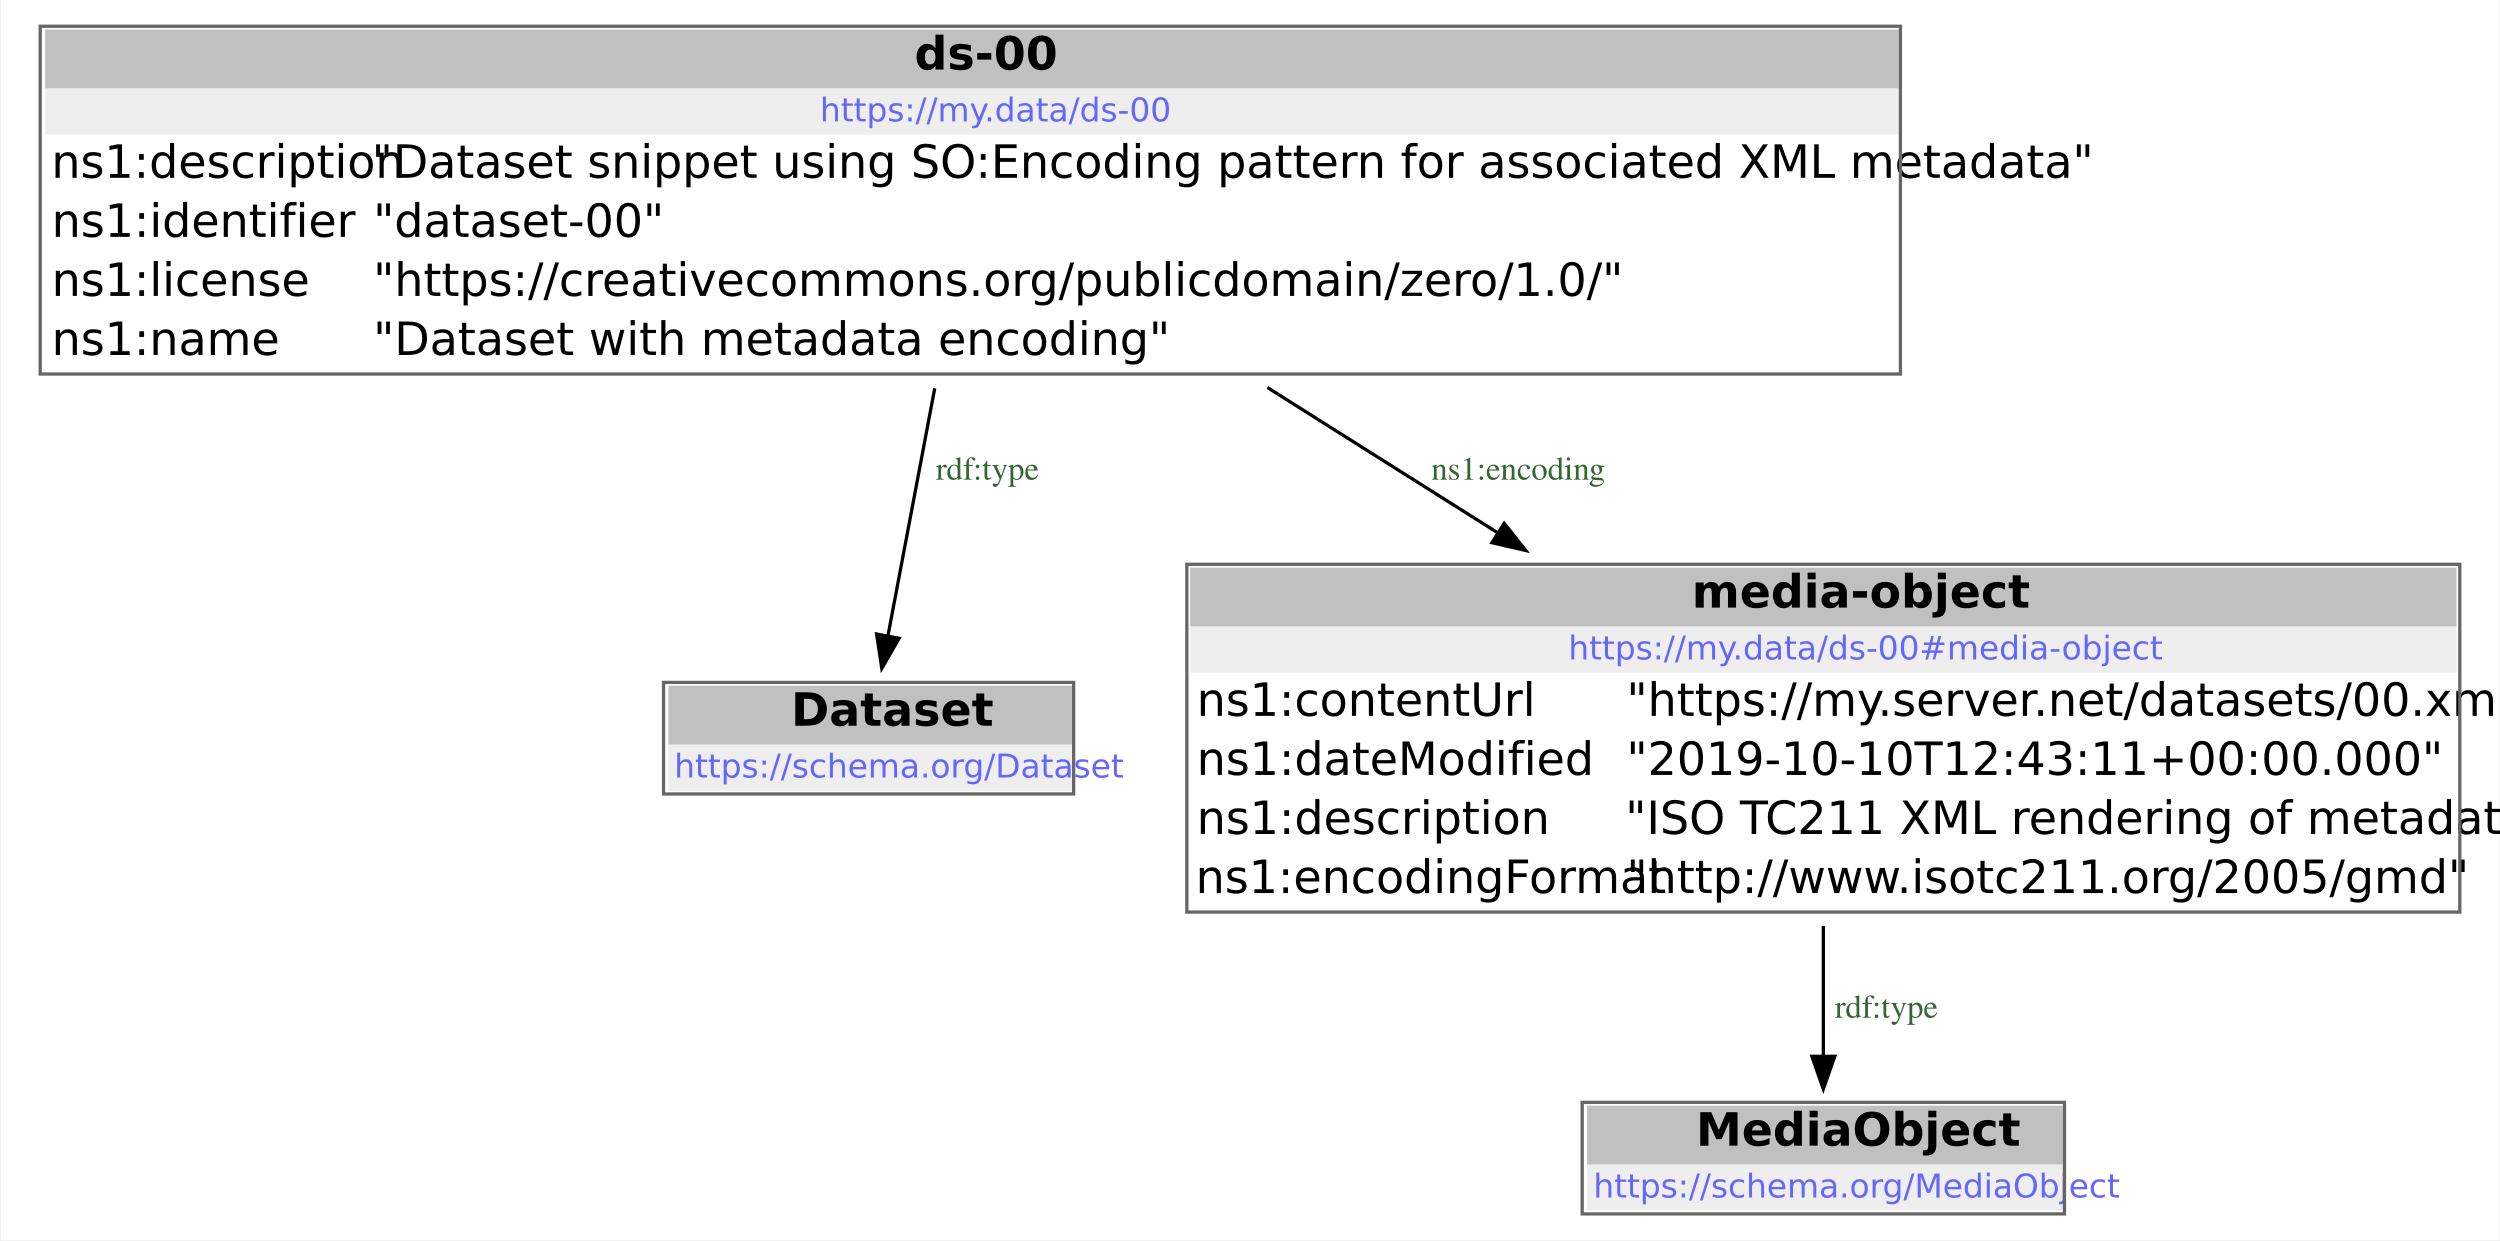
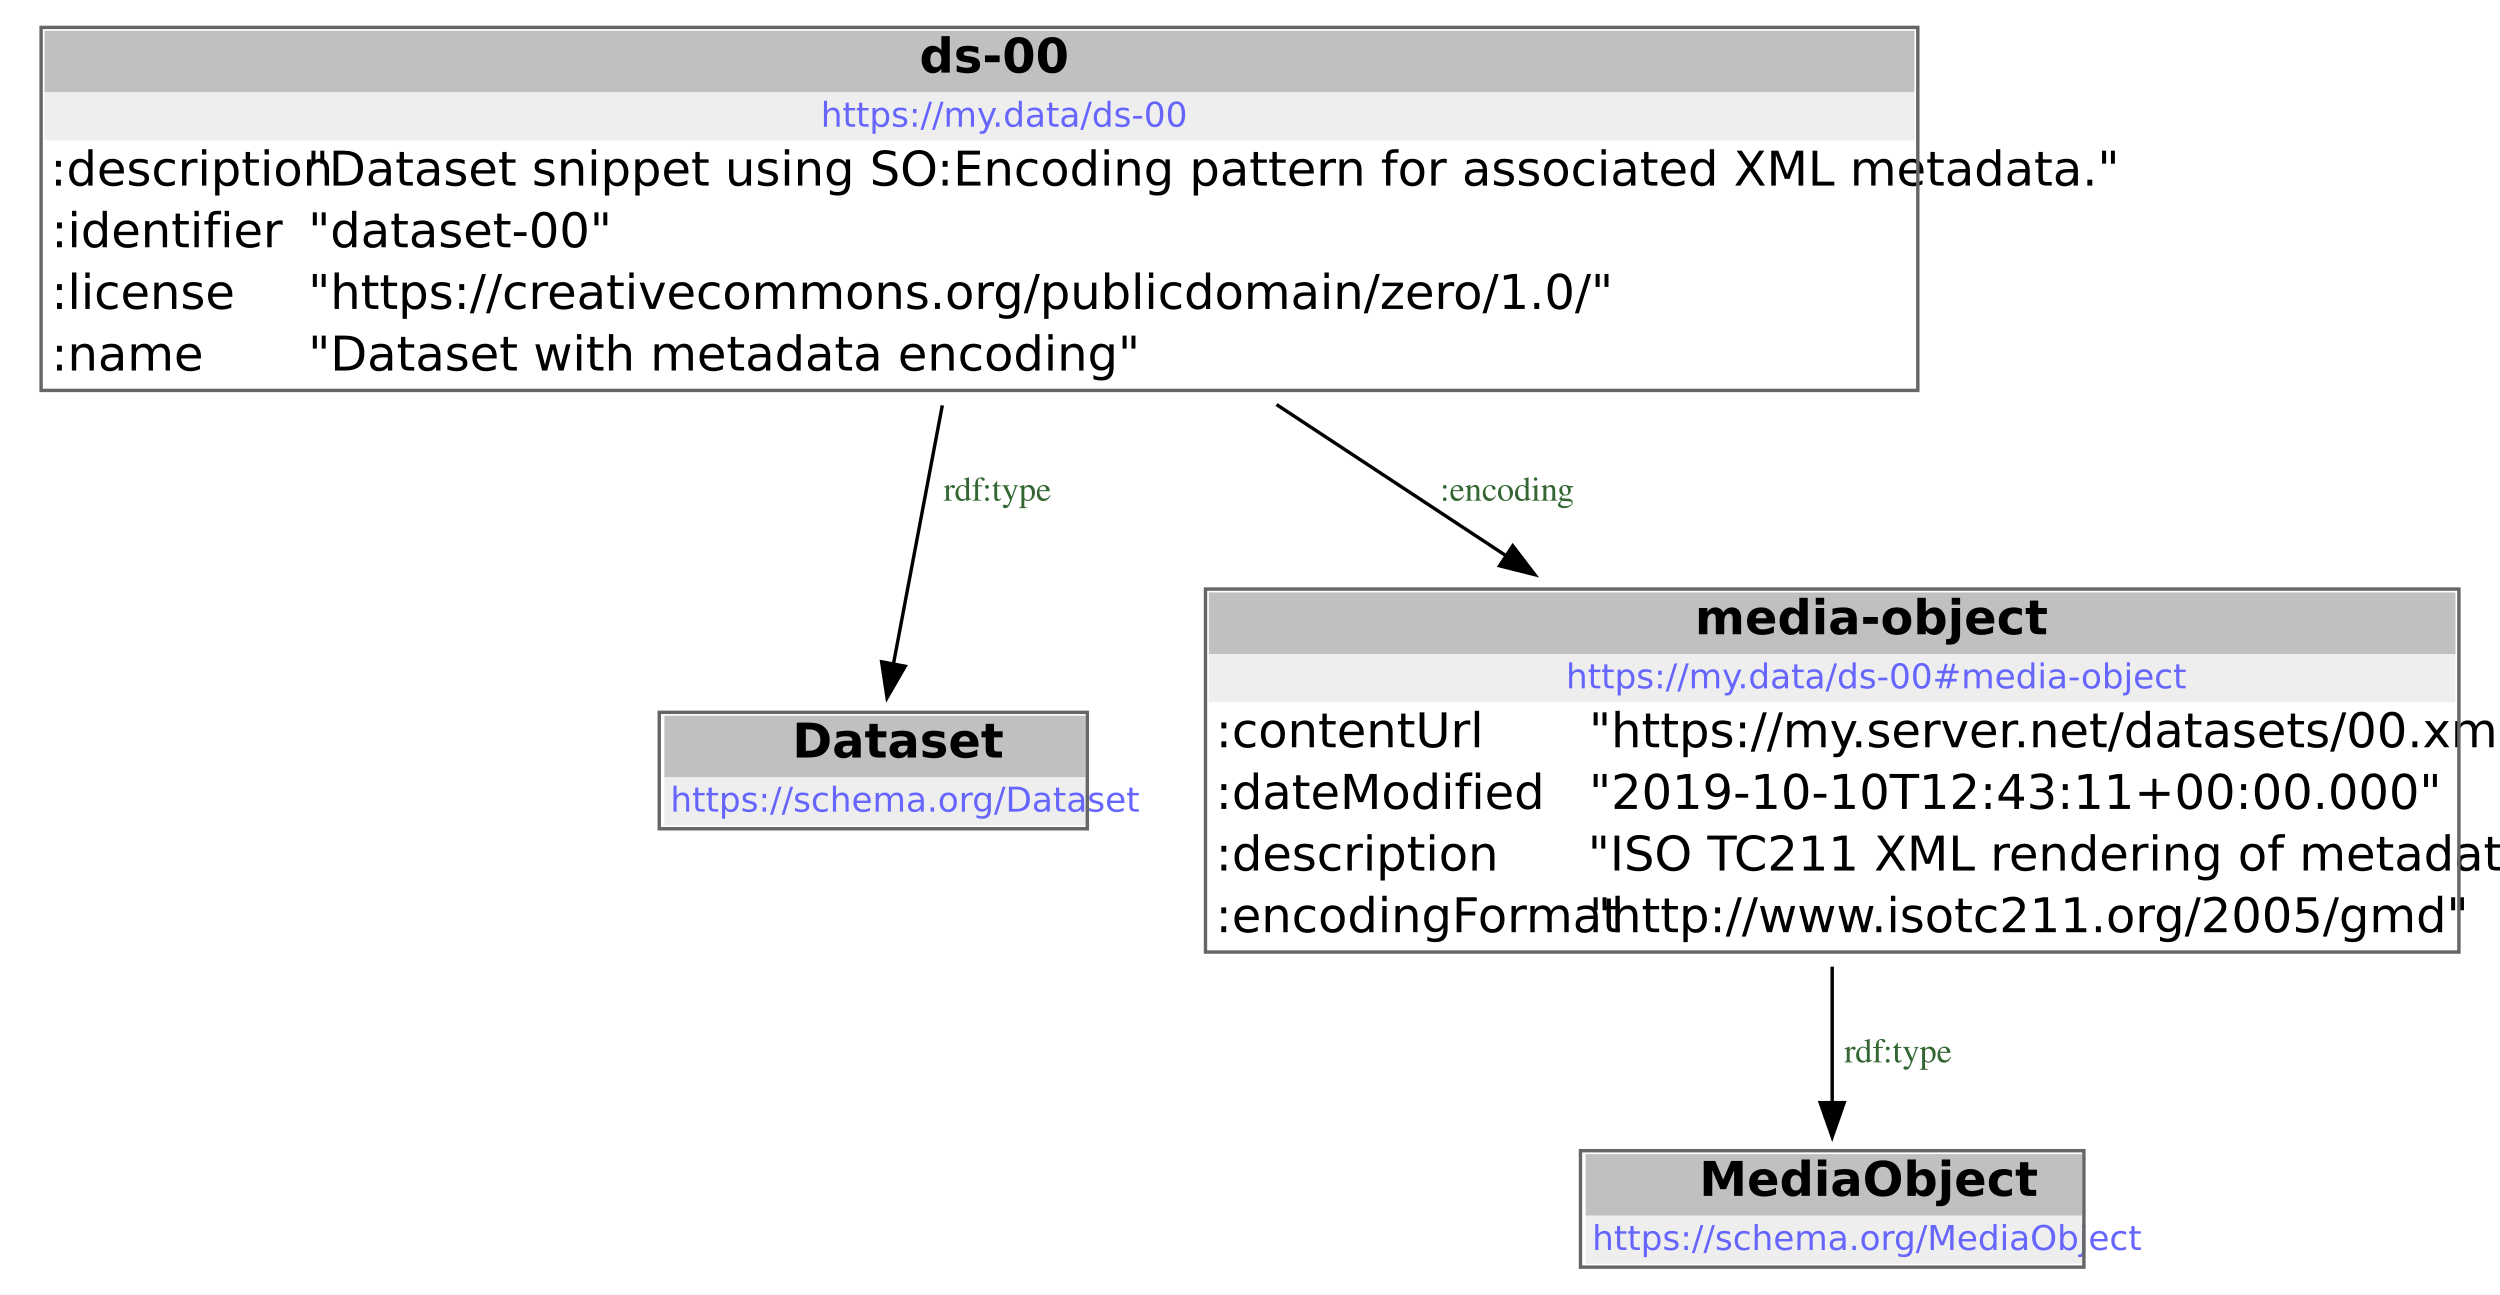
- <svg xmlns="http://www.w3.org/2000/svg" xmlns:xlink="http://www.w3.org/1999/xlink" width="762pt" height="378pt" viewBox="0.00 0.00 761.50 378.00">
+ <svg xmlns="http://www.w3.org/2000/svg" xmlns:xlink="http://www.w3.org/1999/xlink" width="730pt" height="378pt" viewBox="0.00 0.00 730.00 378.00">
  <g id="graph0" class="graph" transform="scale(1 1) rotate(0) translate(4 374)">
-     <polygon fill="#ffffff" stroke="transparent" points="-4,4 -4,-374 757.5,-374 757.5,4 -4,4" />
+     <polygon fill="#ffffff" stroke="transparent" points="-4,4 -4,-374 726,-374 726,4 -4,4" />
    <g id="node1" class="node">
-       <polygon fill="#c0c0c0" stroke="transparent" points="9.5,-347 9.5,-365 574.5,-365 574.5,-347 9.5,-347" />
-       <text text-anchor="start" x="274.49" y="-352.8" font-family="DejaVu Sans" font-weight="bold" font-size="14.00" fill="#000000">ds-00</text>
+       <polygon fill="#c0c0c0" stroke="transparent" points="9,-347 9,-365 555,-365 555,-347 9,-347" />
+       <text text-anchor="start" x="264.49" y="-352.8" font-family="DejaVu Sans" font-weight="bold" font-size="14.00" fill="#000000">ds-00</text>
      <g id="a_node1_0">
        <a xlink:href="https://my.data/ds-00" xlink:title="&lt;TABLE&gt;">
-           <polygon fill="#eeeeee" stroke="transparent" points="9.5,-333 9.5,-347 574.5,-347 574.5,-333 9.5,-333" />
-           <text text-anchor="start" x="245.679" y="-337" font-family="DejaVu Sans" font-size="10.00" fill="#6666ff">https://my.data/ds-00</text>
+           <polygon fill="#eeeeee" stroke="transparent" points="9,-333 9,-347 555,-347 555,-333 9,-333" />
+           <text text-anchor="start" x="235.679" y="-337" font-family="DejaVu Sans" font-size="10.00" fill="#6666ff">https://my.data/ds-00</text>
        </a>
      </g>
-       <text text-anchor="start" x="11.418" y="-319.8" font-family="DejaVu Sans" font-size="14.00" fill="#000000">ns1:description</text>
-       <text text-anchor="start" x="109.043" y="-319.8" font-family="DejaVu Sans" font-size="14.00" fill="#000000">"Dataset snippet using SO:Encoding pattern for associated XML metadata"</text>
-       <text text-anchor="start" x="11.5" y="-301.8" font-family="DejaVu Sans" font-size="14.00" fill="#000000">ns1:identifier</text>
-       <text text-anchor="start" x="109.5" y="-301.8" font-family="DejaVu Sans" font-size="14.00" fill="#000000">"dataset-00"</text>
-       <text text-anchor="start" x="11.5" y="-283.8" font-family="DejaVu Sans" font-size="14.00" fill="#000000">ns1:license</text>
-       <text text-anchor="start" x="109.5" y="-283.8" font-family="DejaVu Sans" font-size="14.00" fill="#000000">"https://creativecommons.org/publicdomain/zero/1.0/"</text>
-       <text text-anchor="start" x="11.5" y="-265.8" font-family="DejaVu Sans" font-size="14.00" fill="#000000">ns1:name</text>
-       <text text-anchor="start" x="109.5" y="-265.8" font-family="DejaVu Sans" font-size="14.00" fill="#000000">"Dataset with metadata encoding"</text>
-       <polygon fill="none" stroke="#666666" points="8,-260 8,-366 575,-366 575,-260 8,-260" />
+       <text text-anchor="start" x="10.704" y="-319.8" font-family="DejaVu Sans" font-size="14.00" fill="#000000">:description</text>
+       <text text-anchor="start" x="85.598" y="-319.8" font-family="DejaVu Sans" font-size="14.00" fill="#000000">"Dataset snippet using SO:Encoding pattern for associated XML metadata."</text>
+       <text text-anchor="start" x="11" y="-301.8" font-family="DejaVu Sans" font-size="14.00" fill="#000000">:identifier</text>
+       <text text-anchor="start" x="86" y="-301.8" font-family="DejaVu Sans" font-size="14.00" fill="#000000">"dataset-00"</text>
+       <text text-anchor="start" x="11" y="-283.8" font-family="DejaVu Sans" font-size="14.00" fill="#000000">:license</text>
+       <text text-anchor="start" x="86" y="-283.8" font-family="DejaVu Sans" font-size="14.00" fill="#000000">"https://creativecommons.org/publicdomain/zero/1.0/"</text>
+       <text text-anchor="start" x="11" y="-265.8" font-family="DejaVu Sans" font-size="14.00" fill="#000000">:name</text>
+       <text text-anchor="start" x="86" y="-265.8" font-family="DejaVu Sans" font-size="14.00" fill="#000000">"Dataset with metadata encoding"</text>
+       <polygon fill="none" stroke="#666666" points="8,-260 8,-366 556,-366 556,-260 8,-260" />
    </g>
    <g id="node2" class="node">
-       <polygon fill="#c0c0c0" stroke="transparent" points="199.5,-147 199.5,-165 322.5,-165 322.5,-147 199.5,-147" />
-       <text text-anchor="start" x="236.876" y="-152.8" font-family="DejaVu Sans" font-weight="bold" font-size="14.00" fill="#000000">Dataset</text>
+       <polygon fill="#c0c0c0" stroke="transparent" points="190,-147 190,-165 313,-165 313,-147 190,-147" />
+       <text text-anchor="start" x="227.376" y="-152.8" font-family="DejaVu Sans" font-weight="bold" font-size="14.00" fill="#000000">Dataset</text>
      <g id="a_node2_1">
        <a xlink:href="https://schema.org/Dataset" xlink:title="&lt;TABLE&gt;">
-           <polygon fill="#eeeeee" stroke="transparent" points="199.5,-133 199.5,-147 322.5,-147 322.5,-133 199.5,-133" />
-           <text text-anchor="start" x="201.249" y="-137" font-family="DejaVu Sans" font-size="10.00" fill="#6666ff">https://schema.org/Dataset</text>
+           <polygon fill="#eeeeee" stroke="transparent" points="190,-133 190,-147 313,-147 313,-133 190,-133" />
+           <text text-anchor="start" x="191.749" y="-137" font-family="DejaVu Sans" font-size="10.00" fill="#6666ff">https://schema.org/Dataset</text>
        </a>
      </g>
-       <polygon fill="none" stroke="#666666" points="198,-132 198,-166 323,-166 323,-132 198,-132" />
+       <polygon fill="none" stroke="#666666" points="188.5,-132 188.5,-166 313.5,-166 313.5,-132 188.5,-132" />
    </g>
    <g id="edge1" class="edge">
-       <path fill="none" stroke="#000000" d="M280.658,-255.641C275.878,-230.355 270.447,-201.623 266.427,-180.358" />
-       <polygon fill="#000000" stroke="#000000" points="269.817,-179.448 264.521,-170.272 262.939,-180.748 269.817,-179.448" />
-       <text text-anchor="start" x="277.5" y="-227.8" font-family="Times,serif" font-size="14.00" fill="#000000"> </text>
-       <text text-anchor="start" x="281" y="-227.8" font-family="Times,serif" font-size="10.00" fill="#336633">rdf:type</text>
-       <text text-anchor="start" x="312.655" y="-227.8" font-family="Times,serif" font-size="14.00" fill="#000000"> </text>
+       <path fill="none" stroke="#000000" d="M271.158,-255.641C266.378,-230.355 260.947,-201.623 256.927,-180.358" />
+       <polygon fill="#000000" stroke="#000000" points="260.317,-179.448 255.021,-170.272 253.439,-180.748 260.317,-179.448" />
+       <text text-anchor="start" x="268" y="-227.8" font-family="Times,serif" font-size="14.00" fill="#000000"> </text>
+       <text text-anchor="start" x="271.5" y="-227.8" font-family="Times,serif" font-size="10.00" fill="#336633">rdf:type</text>
+       <text text-anchor="start" x="303.155" y="-227.8" font-family="Times,serif" font-size="14.00" fill="#000000"> </text>
    </g>
    <g id="node3" class="node">
-       <polygon fill="#c0c0c0" stroke="transparent" points="358.5,-183 358.5,-201 744.5,-201 744.5,-183 358.5,-183" />
-       <text text-anchor="start" x="511.424" y="-188.8" font-family="DejaVu Sans" font-weight="bold" font-size="14.00" fill="#000000">media-object</text>
+       <polygon fill="#c0c0c0" stroke="transparent" points="349,-183 349,-201 713,-201 713,-183 349,-183" />
+       <text text-anchor="start" x="490.924" y="-188.8" font-family="DejaVu Sans" font-weight="bold" font-size="14.00" fill="#000000">media-object</text>
      <g id="a_node3_2">
        <a xlink:href="https://my.data/ds-00#media-object" xlink:title="&lt;TABLE&gt;">
-           <polygon fill="#eeeeee" stroke="transparent" points="358.5,-169 358.5,-183 744.5,-183 744.5,-169 358.5,-169" />
-           <text text-anchor="start" x="473.773" y="-173" font-family="DejaVu Sans" font-size="10.00" fill="#6666ff">https://my.data/ds-00#media-object</text>
+           <polygon fill="#eeeeee" stroke="transparent" points="349,-169 349,-183 713,-183 713,-169 349,-169" />
+           <text text-anchor="start" x="453.273" y="-173" font-family="DejaVu Sans" font-size="10.00" fill="#6666ff">https://my.data/ds-00#media-object</text>
        </a>
      </g>
-       <text text-anchor="start" x="360.5" y="-155.8" font-family="DejaVu Sans" font-size="14.00" fill="#000000">ns1:contentUrl</text>
-       <text text-anchor="start" x="491.5" y="-155.8" font-family="DejaVu Sans" font-size="14.00" fill="#000000">"https://my.server.net/datasets/00.xml"</text>
-       <text text-anchor="start" x="360.5" y="-137.8" font-family="DejaVu Sans" font-size="14.00" fill="#000000">ns1:dateModified</text>
-       <text text-anchor="start" x="491.5" y="-137.8" font-family="DejaVu Sans" font-size="14.00" fill="#000000">"2019-10-10T12:43:11+00:00.000"</text>
-       <text text-anchor="start" x="360.5" y="-119.8" font-family="DejaVu Sans" font-size="14.00" fill="#000000">ns1:description</text>
-       <text text-anchor="start" x="491.14" y="-119.8" font-family="DejaVu Sans" font-size="14.00" fill="#000000">"ISO TC211 XML rendering of metadata"</text>
-       <text text-anchor="start" x="360.187" y="-101.8" font-family="DejaVu Sans" font-size="14.00" fill="#000000">ns1:encodingFormat</text>
-       <text text-anchor="start" x="491.5" y="-101.8" font-family="DejaVu Sans" font-size="14.00" fill="#000000">"http://www.isotc211.org/2005/gmd"</text>
-       <polygon fill="none" stroke="#666666" points="357.5,-96 357.5,-202 745.5,-202 745.5,-96 357.5,-96" />
+       <text text-anchor="start" x="351" y="-155.8" font-family="DejaVu Sans" font-size="14.00" fill="#000000">:contentUrl</text>
+       <text text-anchor="start" x="460" y="-155.8" font-family="DejaVu Sans" font-size="14.00" fill="#000000">"https://my.server.net/datasets/00.xml"</text>
+       <text text-anchor="start" x="351" y="-137.8" font-family="DejaVu Sans" font-size="14.00" fill="#000000">:dateModified</text>
+       <text text-anchor="start" x="460" y="-137.8" font-family="DejaVu Sans" font-size="14.00" fill="#000000">"2019-10-10T12:43:11+00:00.000"</text>
+       <text text-anchor="start" x="351" y="-119.8" font-family="DejaVu Sans" font-size="14.00" fill="#000000">:description</text>
+       <text text-anchor="start" x="459.64" y="-119.8" font-family="DejaVu Sans" font-size="14.00" fill="#000000">"ISO TC211 XML rendering of metadata"</text>
+       <text text-anchor="start" x="350.973" y="-101.8" font-family="DejaVu Sans" font-size="14.00" fill="#000000">:encodingFormat</text>
+       <text text-anchor="start" x="460" y="-101.8" font-family="DejaVu Sans" font-size="14.00" fill="#000000">"http://www.isotc211.org/2005/gmd"</text>
+       <polygon fill="none" stroke="#666666" points="348,-96 348,-202 714,-202 714,-96 348,-96" />
+     </g>
+     <g id="edge3" class="edge">
+       <path fill="none" stroke="#000000" d="M368.739,-255.871C390.394,-241.608 413.732,-226.237 435.773,-211.72" />
+       <polygon fill="#000000" stroke="#000000" points="437.725,-214.625 444.151,-206.202 433.874,-208.779 437.725,-214.625" />
+       <text text-anchor="start" x="413" y="-227.8" font-family="Times,serif" font-size="14.00" fill="#000000"> </text>
+       <text text-anchor="start" x="416.5" y="-227.8" font-family="Times,serif" font-size="10.00" fill="#336633">:encoding</text>
+       <text text-anchor="start" x="455.934" y="-227.8" font-family="Times,serif" font-size="14.00" fill="#000000"> </text>
+     </g>
+     <g id="node4" class="node">
+       <polygon fill="#c0c0c0" stroke="transparent" points="459,-19 459,-37 604,-37 604,-19 459,-19" />
+       <text text-anchor="start" x="492.204" y="-24.8" font-family="DejaVu Sans" font-weight="bold" font-size="14.00" fill="#000000">MediaObject</text>
+       <g id="a_node4_3">
+         <a xlink:href="https://schema.org/MediaObject" xlink:title="&lt;TABLE&gt;">
+           <polygon fill="#eeeeee" stroke="transparent" points="459,-5 459,-19 604,-19 604,-5 459,-5" />
+           <text text-anchor="start" x="460.912" y="-9" font-family="DejaVu Sans" font-size="10.00" fill="#6666ff">https://schema.org/MediaObject</text>
+         </a>
+       </g>
+       <polygon fill="none" stroke="#666666" points="457.5,-4 457.5,-38 604.5,-38 604.5,-4 457.5,-4" />
    </g>
    <g id="edge2" class="edge">
-       <path fill="none" stroke="#000000" d="M382.07,-255.871C404.682,-241.608 429.052,-226.237 452.066,-211.72" />
-       <polygon fill="#000000" stroke="#000000" points="454.223,-214.497 460.814,-206.202 450.489,-208.577 454.223,-214.497" />
-       <text text-anchor="start" x="428.5" y="-227.8" font-family="Times,serif" font-size="14.00" fill="#000000"> </text>
-       <text text-anchor="start" x="432" y="-227.8" font-family="Times,serif" font-size="10.00" fill="#336633">ns1:encoding</text>
-       <text text-anchor="start" x="485.325" y="-227.8" font-family="Times,serif" font-size="14.00" fill="#000000"> </text>
-     </g>
-     <g id="node4" class="node">
-       <polygon fill="#c0c0c0" stroke="transparent" points="479.5,-19 479.5,-37 624.5,-37 624.5,-19 479.5,-19" />
-       <text text-anchor="start" x="512.704" y="-24.8" font-family="DejaVu Sans" font-weight="bold" font-size="14.00" fill="#000000">MediaObject</text>
-       <g id="a_node4_3">
-         <a xlink:href="https://schema.org/MediaObject" xlink:title="&lt;TABLE&gt;">
-           <polygon fill="#eeeeee" stroke="transparent" points="479.5,-5 479.5,-19 624.5,-19 624.5,-5 479.5,-5" />
-           <text text-anchor="start" x="481.412" y="-9" font-family="DejaVu Sans" font-size="10.00" fill="#6666ff">https://schema.org/MediaObject</text>
-         </a>
-       </g>
-       <polygon fill="none" stroke="#666666" points="478,-4 478,-38 625,-38 625,-4 478,-4" />
-     </g>
-     <g id="edge3" class="edge">
-       <path fill="none" stroke="#000000" d="M551.5,-91.739C551.5,-78.183 551.5,-64.219 551.5,-52.316" />
-       <polygon fill="#000000" stroke="#000000" points="555,-52.036 551.5,-42.036 548,-52.036 555,-52.036" />
-       <text text-anchor="start" x="551.5" y="-63.8" font-family="Times,serif" font-size="14.00" fill="#000000"> </text>
-       <text text-anchor="start" x="555" y="-63.8" font-family="Times,serif" font-size="10.00" fill="#336633">rdf:type</text>
-       <text text-anchor="start" x="586.655" y="-63.8" font-family="Times,serif" font-size="14.00" fill="#000000"> </text>
+       <path fill="none" stroke="#000000" d="M531,-91.739C531,-78.183 531,-64.219 531,-52.316" />
+       <polygon fill="#000000" stroke="#000000" points="534.5,-52.036 531,-42.036 527.5,-52.036 534.5,-52.036" />
+       <text text-anchor="start" x="531" y="-63.8" font-family="Times,serif" font-size="14.00" fill="#000000"> </text>
+       <text text-anchor="start" x="534.5" y="-63.8" font-family="Times,serif" font-size="10.00" fill="#336633">rdf:type</text>
+       <text text-anchor="start" x="566.155" y="-63.8" font-family="Times,serif" font-size="14.00" fill="#000000"> </text>
    </g>
  </g>
</svg>
